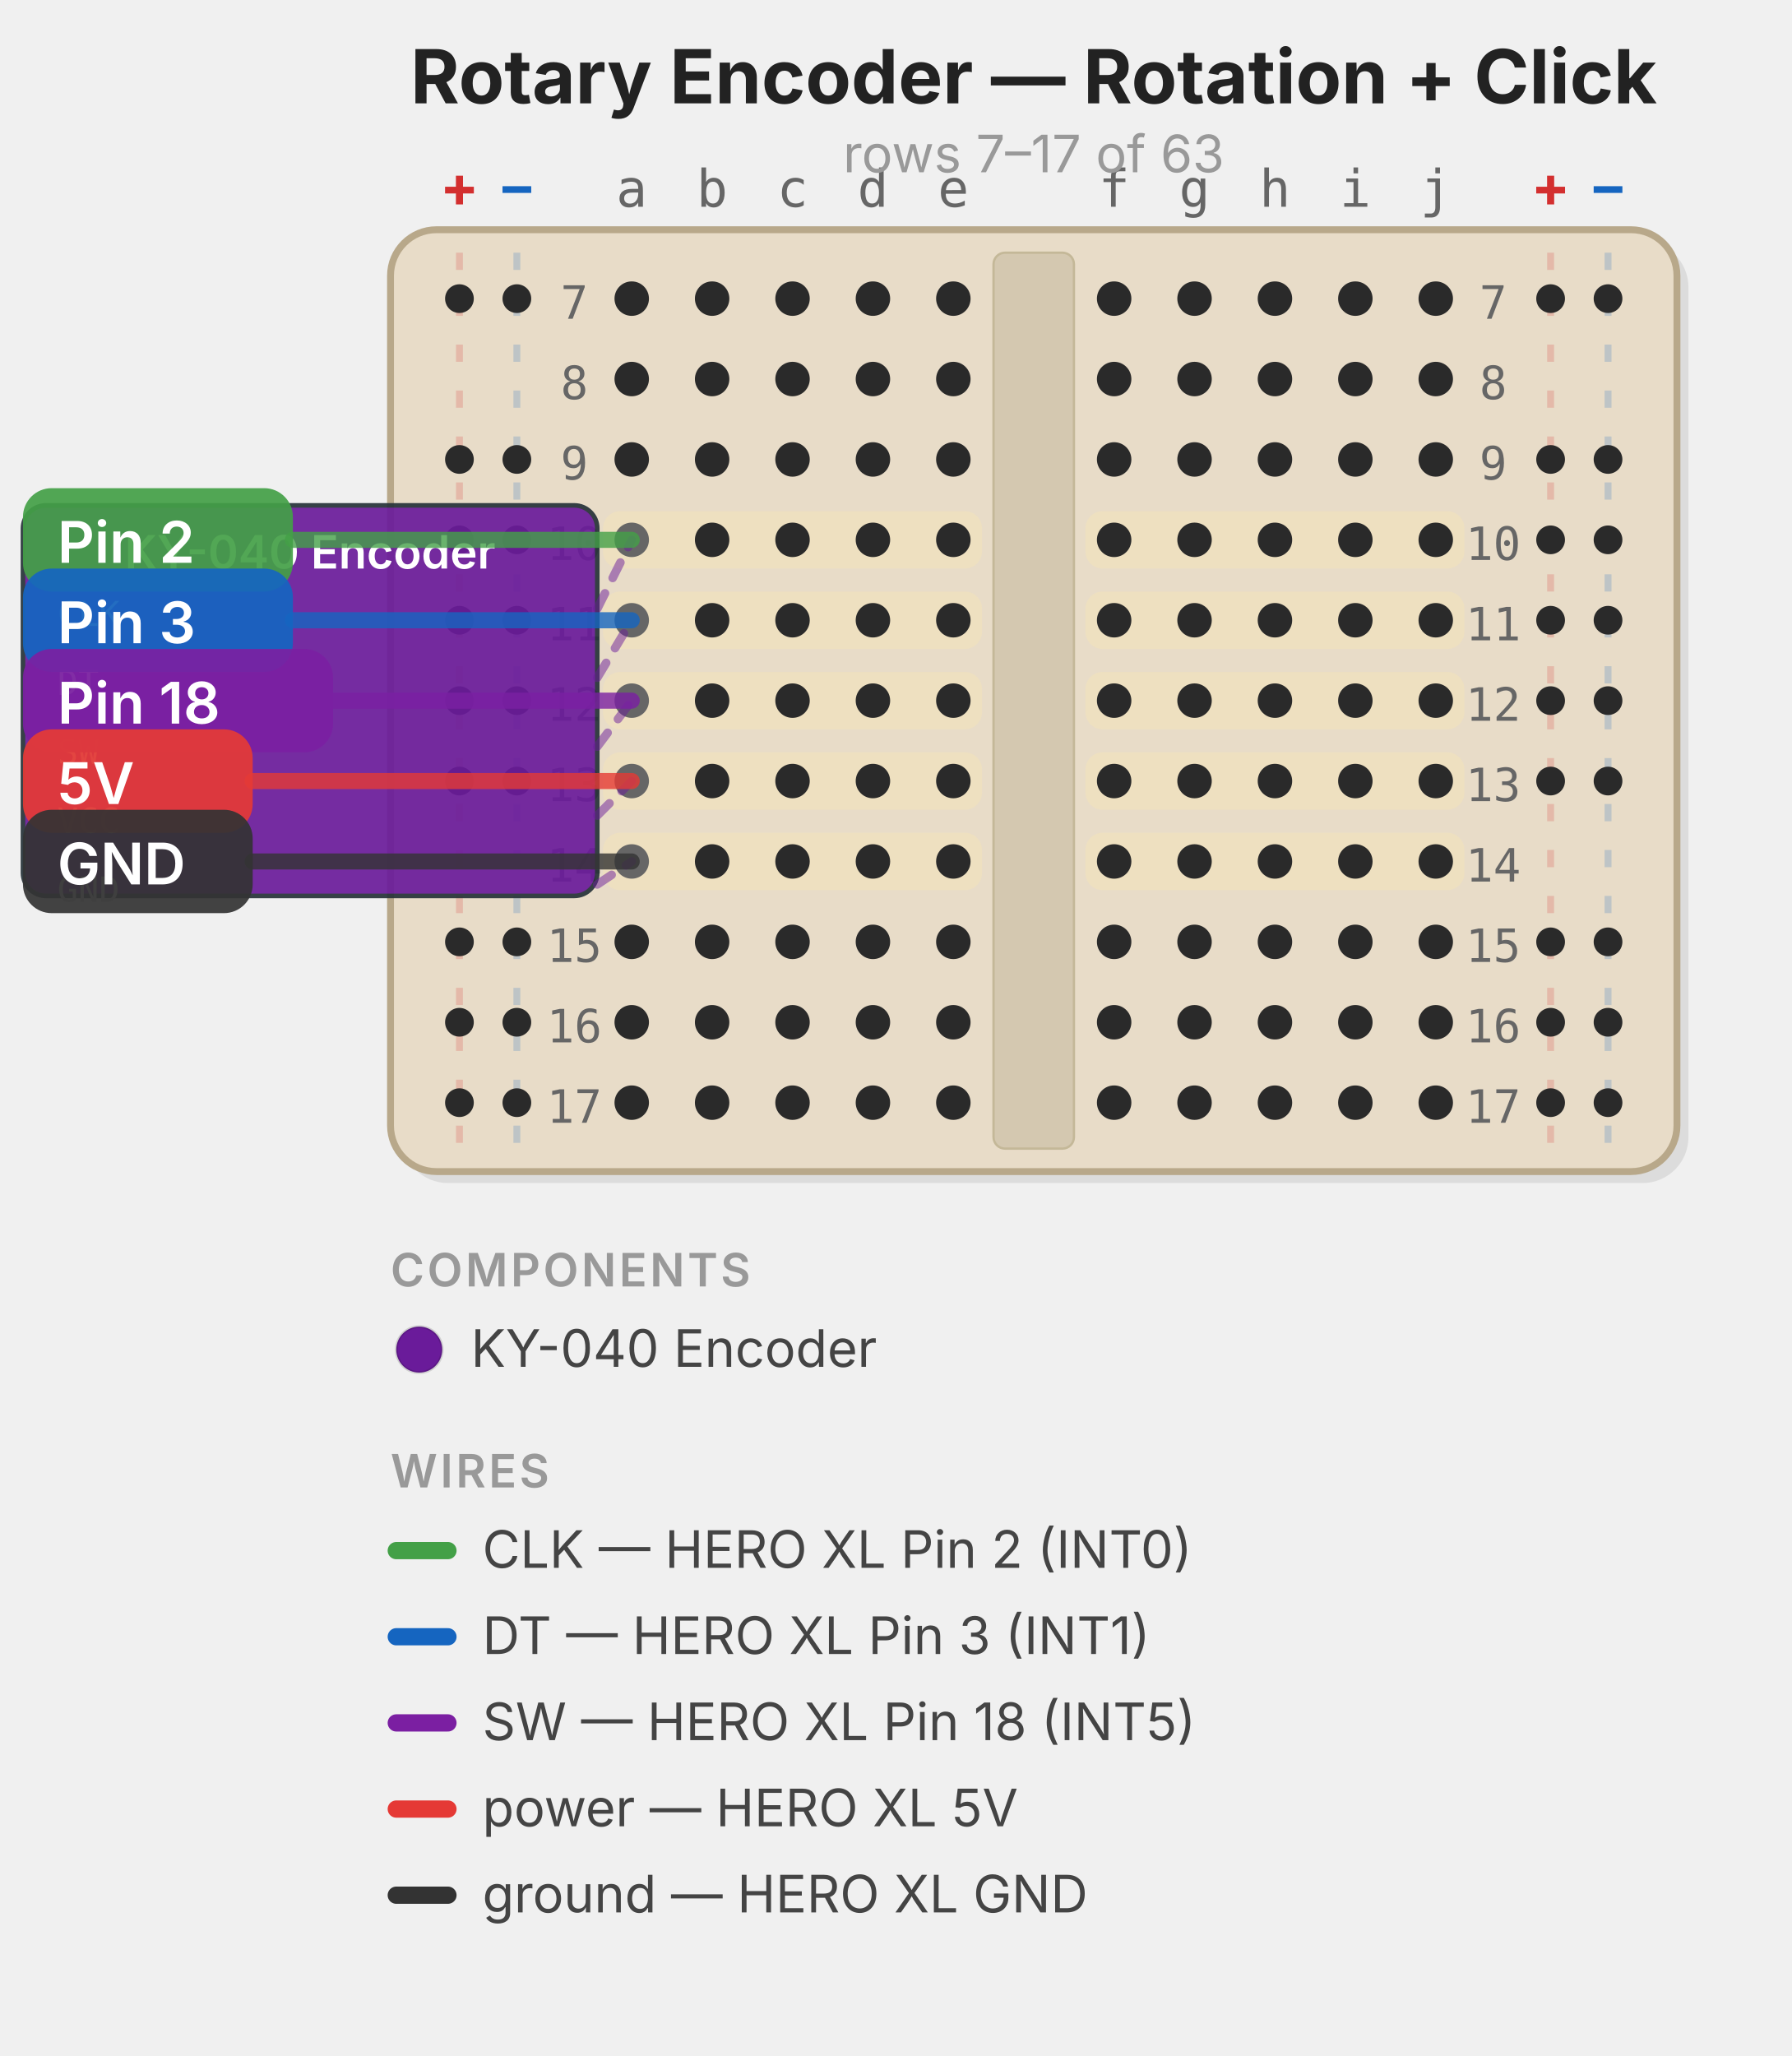
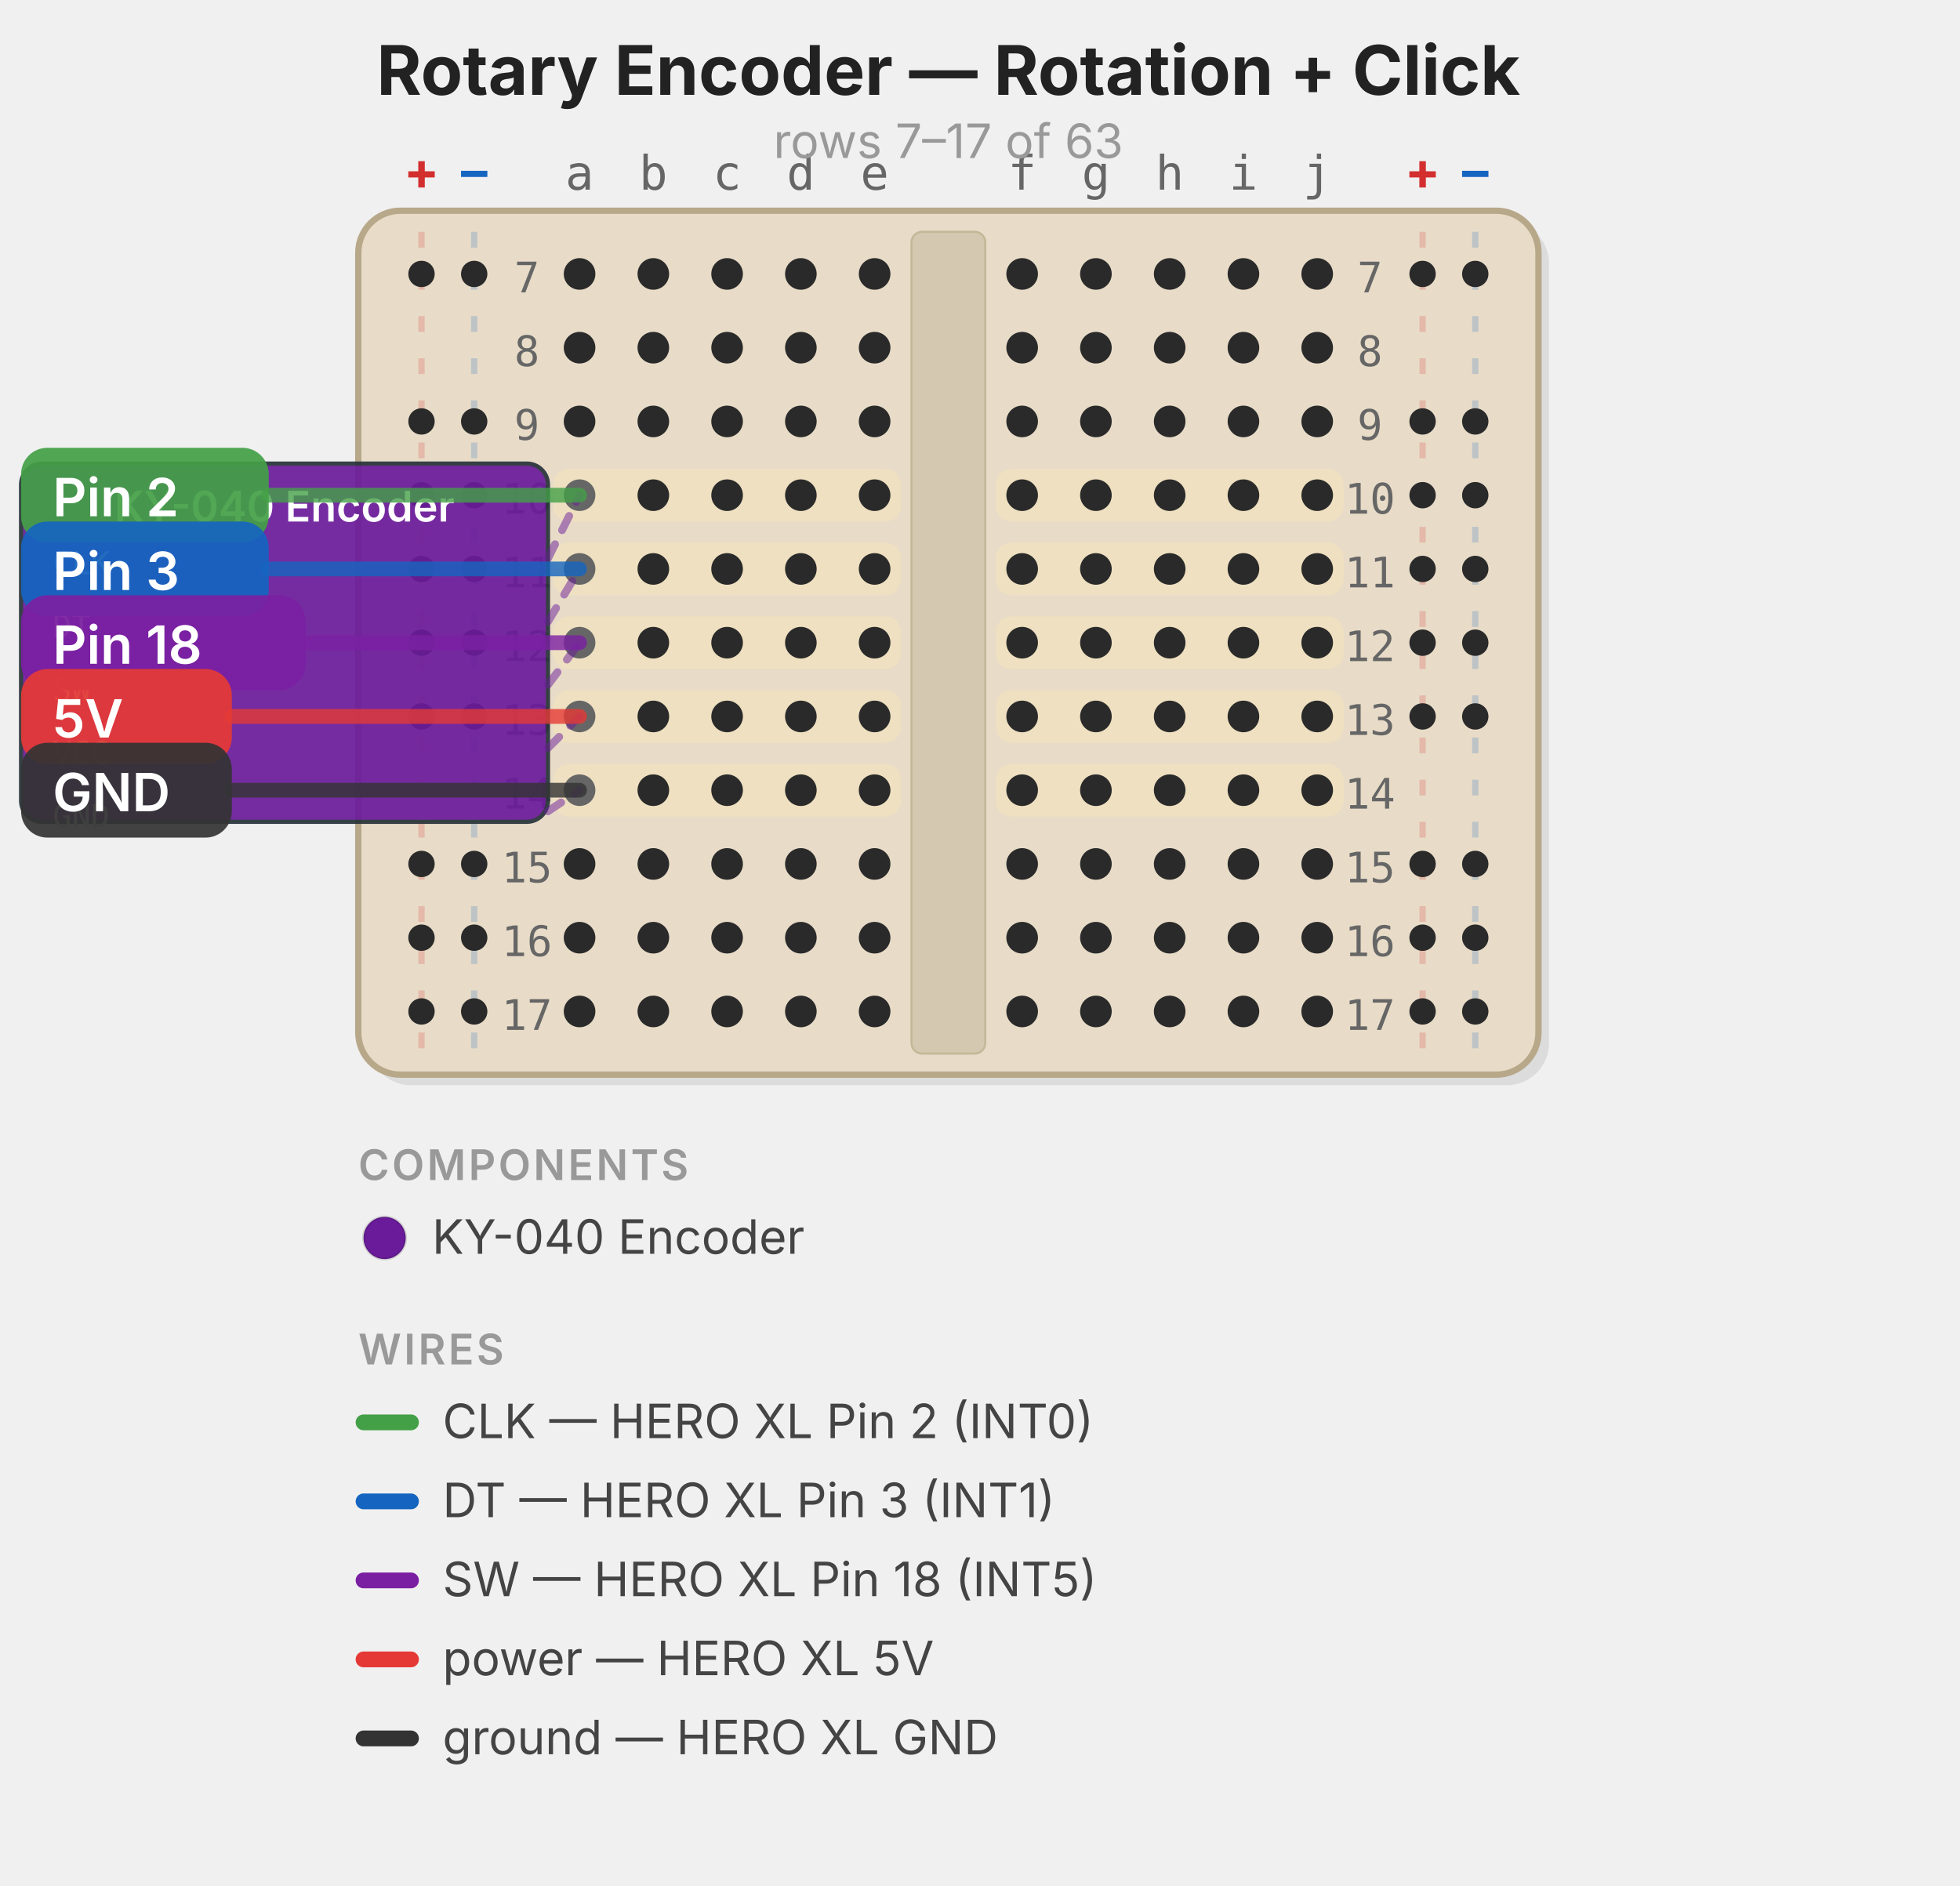
- <svg xmlns="http://www.w3.org/2000/svg" viewBox="0 0 312 358" width="312" height="358" style="background:#fff">
+ <svg xmlns="http://www.w3.org/2000/svg" viewBox="0 0 372 358" width="372" height="358" style="background:#fff">
  <rect x="70.0" y="42.0" width="224.0" height="164.0" rx="8" fill="#00000015" />
  <rect x="68.0" y="40.0" width="224.0" height="164.0" rx="8" fill="#e8dcc8" stroke="#b8a88a" stroke-width="1.2" />
  <rect x="173.0" y="44.0" width="14.0" height="156.0" rx="2" fill="#d4c8b0" stroke="#c4b898" stroke-width="0.4" />
  <line x1="80.0" y1="44.0" x2="80.0" y2="200.0" stroke="#d32f2f" stroke-width="1.2" opacity="0.2" stroke-dasharray="3,5" />
  <line x1="90.0" y1="44.0" x2="90.0" y2="200.0" stroke="#1565c0" stroke-width="1.2" opacity="0.2" stroke-dasharray="3,5" />
  <line x1="270.0" y1="44.0" x2="270.0" y2="200.0" stroke="#d32f2f" stroke-width="1.2" opacity="0.2" stroke-dasharray="3,5" />
  <line x1="280.0" y1="44.0" x2="280.0" y2="200.0" stroke="#1565c0" stroke-width="1.2" opacity="0.2" stroke-dasharray="3,5" />
  <rect x="105.0" y="89.0" width="66.0" height="10.0" rx="3" fill="#ffeaa7" opacity="0.25" />
  <rect x="189.0" y="89.0" width="66.0" height="10.0" rx="3" fill="#ffeaa7" opacity="0.25" />
  <rect x="105.0" y="103.0" width="66.0" height="10.0" rx="3" fill="#ffeaa7" opacity="0.25" />
  <rect x="189.0" y="103.0" width="66.0" height="10.0" rx="3" fill="#ffeaa7" opacity="0.25" />
  <rect x="105.0" y="117.0" width="66.0" height="10.0" rx="3" fill="#ffeaa7" opacity="0.25" />
  <rect x="189.0" y="117.0" width="66.0" height="10.0" rx="3" fill="#ffeaa7" opacity="0.25" />
  <rect x="105.0" y="131.0" width="66.0" height="10.0" rx="3" fill="#ffeaa7" opacity="0.25" />
  <rect x="189.0" y="131.0" width="66.0" height="10.0" rx="3" fill="#ffeaa7" opacity="0.25" />
  <rect x="105.0" y="145.0" width="66.0" height="10.0" rx="3" fill="#ffeaa7" opacity="0.25" />
  <rect x="189.0" y="145.0" width="66.0" height="10.0" rx="3" fill="#ffeaa7" opacity="0.25" />
  <circle cx="110.0" cy="52.0" r="3.0" fill="#2a2a2a" />
  <circle cx="110.0" cy="66.0" r="3.0" fill="#2a2a2a" />
  <circle cx="110.0" cy="80.0" r="3.0" fill="#2a2a2a" />
  <circle cx="110.0" cy="94.0" r="3.0" fill="#666" />
  <circle cx="110.0" cy="108.0" r="3.0" fill="#666" />
  <circle cx="110.0" cy="122.0" r="3.0" fill="#666" />
  <circle cx="110.0" cy="136.0" r="3.0" fill="#666" />
  <circle cx="110.0" cy="150.0" r="3.0" fill="#666" />
  <circle cx="110.0" cy="164.0" r="3.0" fill="#2a2a2a" />
  <circle cx="110.0" cy="178.0" r="3.0" fill="#2a2a2a" />
  <circle cx="110.0" cy="192.0" r="3.0" fill="#2a2a2a" />
  <circle cx="124.0" cy="52.0" r="3.0" fill="#2a2a2a" />
  <circle cx="124.0" cy="66.0" r="3.0" fill="#2a2a2a" />
  <circle cx="124.0" cy="80.0" r="3.0" fill="#2a2a2a" />
  <circle cx="124.0" cy="94.0" r="3.0" fill="#2a2a2a" />
  <circle cx="124.0" cy="108.0" r="3.0" fill="#2a2a2a" />
  <circle cx="124.0" cy="122.0" r="3.0" fill="#2a2a2a" />
  <circle cx="124.0" cy="136.0" r="3.0" fill="#2a2a2a" />
  <circle cx="124.0" cy="150.0" r="3.0" fill="#2a2a2a" />
  <circle cx="124.0" cy="164.0" r="3.0" fill="#2a2a2a" />
  <circle cx="124.0" cy="178.0" r="3.0" fill="#2a2a2a" />
  <circle cx="124.0" cy="192.0" r="3.0" fill="#2a2a2a" />
  <circle cx="138.0" cy="52.0" r="3.0" fill="#2a2a2a" />
  <circle cx="138.0" cy="66.0" r="3.0" fill="#2a2a2a" />
  <circle cx="138.0" cy="80.0" r="3.0" fill="#2a2a2a" />
  <circle cx="138.0" cy="94.0" r="3.0" fill="#2a2a2a" />
  <circle cx="138.0" cy="108.0" r="3.0" fill="#2a2a2a" />
  <circle cx="138.0" cy="122.0" r="3.0" fill="#2a2a2a" />
  <circle cx="138.0" cy="136.0" r="3.0" fill="#2a2a2a" />
  <circle cx="138.0" cy="150.0" r="3.0" fill="#2a2a2a" />
  <circle cx="138.0" cy="164.0" r="3.0" fill="#2a2a2a" />
  <circle cx="138.0" cy="178.0" r="3.0" fill="#2a2a2a" />
  <circle cx="138.0" cy="192.0" r="3.0" fill="#2a2a2a" />
  <circle cx="152.0" cy="52.0" r="3.0" fill="#2a2a2a" />
  <circle cx="152.0" cy="66.0" r="3.0" fill="#2a2a2a" />
  <circle cx="152.0" cy="80.0" r="3.0" fill="#2a2a2a" />
  <circle cx="152.0" cy="94.0" r="3.0" fill="#2a2a2a" />
  <circle cx="152.0" cy="108.0" r="3.0" fill="#2a2a2a" />
  <circle cx="152.0" cy="122.0" r="3.0" fill="#2a2a2a" />
  <circle cx="152.0" cy="136.0" r="3.0" fill="#2a2a2a" />
  <circle cx="152.0" cy="150.0" r="3.0" fill="#2a2a2a" />
  <circle cx="152.0" cy="164.0" r="3.0" fill="#2a2a2a" />
  <circle cx="152.0" cy="178.0" r="3.0" fill="#2a2a2a" />
  <circle cx="152.0" cy="192.0" r="3.0" fill="#2a2a2a" />
  <circle cx="166.0" cy="52.0" r="3.0" fill="#2a2a2a" />
  <circle cx="166.0" cy="66.0" r="3.0" fill="#2a2a2a" />
  <circle cx="166.0" cy="80.0" r="3.0" fill="#2a2a2a" />
  <circle cx="166.0" cy="94.0" r="3.0" fill="#2a2a2a" />
  <circle cx="166.0" cy="108.0" r="3.0" fill="#2a2a2a" />
  <circle cx="166.0" cy="122.0" r="3.0" fill="#2a2a2a" />
  <circle cx="166.0" cy="136.0" r="3.0" fill="#2a2a2a" />
  <circle cx="166.0" cy="150.0" r="3.0" fill="#2a2a2a" />
  <circle cx="166.0" cy="164.0" r="3.0" fill="#2a2a2a" />
  <circle cx="166.0" cy="178.0" r="3.0" fill="#2a2a2a" />
  <circle cx="166.0" cy="192.0" r="3.0" fill="#2a2a2a" />
  <circle cx="194.0" cy="52.0" r="3.0" fill="#2a2a2a" />
  <circle cx="194.0" cy="66.0" r="3.0" fill="#2a2a2a" />
  <circle cx="194.0" cy="80.0" r="3.0" fill="#2a2a2a" />
  <circle cx="194.0" cy="94.0" r="3.0" fill="#2a2a2a" />
  <circle cx="194.0" cy="108.0" r="3.0" fill="#2a2a2a" />
  <circle cx="194.0" cy="122.0" r="3.0" fill="#2a2a2a" />
  <circle cx="194.0" cy="136.0" r="3.0" fill="#2a2a2a" />
  <circle cx="194.0" cy="150.0" r="3.0" fill="#2a2a2a" />
  <circle cx="194.0" cy="164.0" r="3.0" fill="#2a2a2a" />
  <circle cx="194.0" cy="178.0" r="3.0" fill="#2a2a2a" />
  <circle cx="194.0" cy="192.0" r="3.0" fill="#2a2a2a" />
  <circle cx="208.0" cy="52.0" r="3.0" fill="#2a2a2a" />
  <circle cx="208.0" cy="66.0" r="3.0" fill="#2a2a2a" />
  <circle cx="208.0" cy="80.0" r="3.0" fill="#2a2a2a" />
  <circle cx="208.0" cy="94.0" r="3.0" fill="#2a2a2a" />
  <circle cx="208.0" cy="108.0" r="3.0" fill="#2a2a2a" />
  <circle cx="208.0" cy="122.0" r="3.0" fill="#2a2a2a" />
  <circle cx="208.0" cy="136.0" r="3.0" fill="#2a2a2a" />
  <circle cx="208.0" cy="150.0" r="3.0" fill="#2a2a2a" />
  <circle cx="208.0" cy="164.0" r="3.0" fill="#2a2a2a" />
  <circle cx="208.0" cy="178.0" r="3.0" fill="#2a2a2a" />
  <circle cx="208.0" cy="192.0" r="3.0" fill="#2a2a2a" />
  <circle cx="222.0" cy="52.0" r="3.0" fill="#2a2a2a" />
  <circle cx="222.0" cy="66.0" r="3.0" fill="#2a2a2a" />
  <circle cx="222.0" cy="80.0" r="3.0" fill="#2a2a2a" />
  <circle cx="222.0" cy="94.0" r="3.0" fill="#2a2a2a" />
  <circle cx="222.0" cy="108.0" r="3.0" fill="#2a2a2a" />
  <circle cx="222.0" cy="122.0" r="3.0" fill="#2a2a2a" />
  <circle cx="222.0" cy="136.0" r="3.0" fill="#2a2a2a" />
  <circle cx="222.0" cy="150.0" r="3.0" fill="#2a2a2a" />
  <circle cx="222.0" cy="164.0" r="3.0" fill="#2a2a2a" />
  <circle cx="222.0" cy="178.0" r="3.0" fill="#2a2a2a" />
  <circle cx="222.0" cy="192.0" r="3.0" fill="#2a2a2a" />
  <circle cx="236.0" cy="52.0" r="3.0" fill="#2a2a2a" />
  <circle cx="236.0" cy="66.0" r="3.0" fill="#2a2a2a" />
  <circle cx="236.0" cy="80.0" r="3.0" fill="#2a2a2a" />
  <circle cx="236.0" cy="94.0" r="3.0" fill="#2a2a2a" />
  <circle cx="236.0" cy="108.0" r="3.0" fill="#2a2a2a" />
  <circle cx="236.0" cy="122.0" r="3.0" fill="#2a2a2a" />
  <circle cx="236.0" cy="136.0" r="3.0" fill="#2a2a2a" />
  <circle cx="236.0" cy="150.0" r="3.0" fill="#2a2a2a" />
  <circle cx="236.0" cy="164.0" r="3.0" fill="#2a2a2a" />
  <circle cx="236.0" cy="178.0" r="3.0" fill="#2a2a2a" />
  <circle cx="236.0" cy="192.0" r="3.0" fill="#2a2a2a" />
  <circle cx="250.0" cy="52.0" r="3.0" fill="#2a2a2a" />
  <circle cx="250.0" cy="66.0" r="3.0" fill="#2a2a2a" />
  <circle cx="250.0" cy="80.0" r="3.0" fill="#2a2a2a" />
  <circle cx="250.0" cy="94.0" r="3.0" fill="#2a2a2a" />
  <circle cx="250.0" cy="108.0" r="3.0" fill="#2a2a2a" />
  <circle cx="250.0" cy="122.0" r="3.0" fill="#2a2a2a" />
  <circle cx="250.0" cy="136.0" r="3.0" fill="#2a2a2a" />
  <circle cx="250.0" cy="150.0" r="3.0" fill="#2a2a2a" />
  <circle cx="250.0" cy="164.0" r="3.0" fill="#2a2a2a" />
  <circle cx="250.0" cy="178.0" r="3.0" fill="#2a2a2a" />
  <circle cx="250.0" cy="192.0" r="3.0" fill="#2a2a2a" />
  <circle cx="80.0" cy="52.0" r="2.5" fill="#2a2a2a" />
  <circle cx="80.0" cy="80.0" r="2.5" fill="#2a2a2a" />
  <circle cx="80.0" cy="94.0" r="2.5" fill="#2a2a2a" />
  <circle cx="80.0" cy="108.0" r="2.5" fill="#2a2a2a" />
  <circle cx="80.0" cy="122.0" r="2.5" fill="#2a2a2a" />
  <circle cx="80.0" cy="136.0" r="2.5" fill="#2a2a2a" />
  <circle cx="80.0" cy="164.0" r="2.5" fill="#2a2a2a" />
  <circle cx="80.0" cy="178.0" r="2.5" fill="#2a2a2a" />
  <circle cx="80.0" cy="192.0" r="2.5" fill="#2a2a2a" />
  <circle cx="90.0" cy="52.0" r="2.5" fill="#2a2a2a" />
  <circle cx="90.0" cy="80.0" r="2.5" fill="#2a2a2a" />
  <circle cx="90.0" cy="94.0" r="2.5" fill="#2a2a2a" />
  <circle cx="90.0" cy="108.0" r="2.5" fill="#2a2a2a" />
  <circle cx="90.0" cy="122.0" r="2.5" fill="#2a2a2a" />
  <circle cx="90.0" cy="136.0" r="2.5" fill="#2a2a2a" />
  <circle cx="90.0" cy="164.0" r="2.5" fill="#2a2a2a" />
  <circle cx="90.0" cy="178.0" r="2.5" fill="#2a2a2a" />
  <circle cx="90.0" cy="192.0" r="2.5" fill="#2a2a2a" />
  <circle cx="270.0" cy="52.0" r="2.5" fill="#2a2a2a" />
  <circle cx="270.0" cy="80.0" r="2.5" fill="#2a2a2a" />
  <circle cx="270.0" cy="94.0" r="2.5" fill="#2a2a2a" />
  <circle cx="270.0" cy="108.0" r="2.5" fill="#2a2a2a" />
  <circle cx="270.0" cy="122.0" r="2.5" fill="#2a2a2a" />
  <circle cx="270.0" cy="136.0" r="2.5" fill="#2a2a2a" />
  <circle cx="270.0" cy="164.0" r="2.5" fill="#2a2a2a" />
  <circle cx="270.0" cy="178.0" r="2.5" fill="#2a2a2a" />
  <circle cx="270.0" cy="192.0" r="2.5" fill="#2a2a2a" />
  <circle cx="280.0" cy="52.0" r="2.5" fill="#2a2a2a" />
  <circle cx="280.0" cy="80.0" r="2.5" fill="#2a2a2a" />
  <circle cx="280.0" cy="94.0" r="2.5" fill="#2a2a2a" />
  <circle cx="280.0" cy="108.0" r="2.5" fill="#2a2a2a" />
  <circle cx="280.0" cy="122.0" r="2.5" fill="#2a2a2a" />
  <circle cx="280.0" cy="136.0" r="2.5" fill="#2a2a2a" />
  <circle cx="280.0" cy="164.0" r="2.5" fill="#2a2a2a" />
  <circle cx="280.0" cy="178.0" r="2.5" fill="#2a2a2a" />
  <circle cx="280.0" cy="192.0" r="2.5" fill="#2a2a2a" />
  <text x="110.0" y="36.0" font-size="9" fill="#666" text-anchor="middle" font-family="'SF Mono', 'Cascadia Code', 'Fira Code', monospace">a</text>
  <text x="124.0" y="36.0" font-size="9" fill="#666" text-anchor="middle" font-family="'SF Mono', 'Cascadia Code', 'Fira Code', monospace">b</text>
  <text x="138.0" y="36.0" font-size="9" fill="#666" text-anchor="middle" font-family="'SF Mono', 'Cascadia Code', 'Fira Code', monospace">c</text>
  <text x="152.0" y="36.0" font-size="9" fill="#666" text-anchor="middle" font-family="'SF Mono', 'Cascadia Code', 'Fira Code', monospace">d</text>
  <text x="166.0" y="36.0" font-size="9" fill="#666" text-anchor="middle" font-family="'SF Mono', 'Cascadia Code', 'Fira Code', monospace">e</text>
  <text x="194.0" y="36.0" font-size="9" fill="#666" text-anchor="middle" font-family="'SF Mono', 'Cascadia Code', 'Fira Code', monospace">f</text>
  <text x="208.0" y="36.0" font-size="9" fill="#666" text-anchor="middle" font-family="'SF Mono', 'Cascadia Code', 'Fira Code', monospace">g</text>
  <text x="222.0" y="36.0" font-size="9" fill="#666" text-anchor="middle" font-family="'SF Mono', 'Cascadia Code', 'Fira Code', monospace">h</text>
  <text x="236.0" y="36.0" font-size="9" fill="#666" text-anchor="middle" font-family="'SF Mono', 'Cascadia Code', 'Fira Code', monospace">i</text>
  <text x="250.0" y="36.0" font-size="9" fill="#666" text-anchor="middle" font-family="'SF Mono', 'Cascadia Code', 'Fira Code', monospace">j</text>
  <text x="80.0" y="36.0" font-size="10" fill="#d32f2f" font-weight="bold" text-anchor="middle" font-family="system-ui, -apple-system, 'Segoe UI', sans-serif">+</text>
  <text x="90.0" y="36.0" font-size="10" fill="#1565c0" font-weight="bold" text-anchor="middle" font-family="system-ui, -apple-system, 'Segoe UI', sans-serif">–</text>
  <text x="270.0" y="36.0" font-size="10" fill="#d32f2f" font-weight="bold" text-anchor="middle" font-family="system-ui, -apple-system, 'Segoe UI', sans-serif">+</text>
  <text x="280.0" y="36.0" font-size="10" fill="#1565c0" font-weight="bold" text-anchor="middle" font-family="system-ui, -apple-system, 'Segoe UI', sans-serif">–</text>
  <text x="100.0" y="55.5" font-size="8" fill="#666" text-anchor="middle" font-family="'SF Mono', 'Cascadia Code', 'Fira Code', monospace">7</text>
  <text x="260.0" y="55.5" font-size="8" fill="#666" text-anchor="middle" font-family="'SF Mono', 'Cascadia Code', 'Fira Code', monospace">7</text>
  <text x="100.0" y="69.5" font-size="8" fill="#666" text-anchor="middle" font-family="'SF Mono', 'Cascadia Code', 'Fira Code', monospace">8</text>
  <text x="260.0" y="69.5" font-size="8" fill="#666" text-anchor="middle" font-family="'SF Mono', 'Cascadia Code', 'Fira Code', monospace">8</text>
  <text x="100.0" y="83.5" font-size="8" fill="#666" text-anchor="middle" font-family="'SF Mono', 'Cascadia Code', 'Fira Code', monospace">9</text>
  <text x="260.0" y="83.5" font-size="8" fill="#666" text-anchor="middle" font-family="'SF Mono', 'Cascadia Code', 'Fira Code', monospace">9</text>
  <text x="100.0" y="97.5" font-size="8" fill="#666" text-anchor="middle" font-family="'SF Mono', 'Cascadia Code', 'Fira Code', monospace">10</text>
  <text x="260.0" y="97.5" font-size="8" fill="#666" text-anchor="middle" font-family="'SF Mono', 'Cascadia Code', 'Fira Code', monospace">10</text>
  <text x="100.0" y="111.5" font-size="8" fill="#666" text-anchor="middle" font-family="'SF Mono', 'Cascadia Code', 'Fira Code', monospace">11</text>
  <text x="260.0" y="111.5" font-size="8" fill="#666" text-anchor="middle" font-family="'SF Mono', 'Cascadia Code', 'Fira Code', monospace">11</text>
  <text x="100.0" y="125.5" font-size="8" fill="#666" text-anchor="middle" font-family="'SF Mono', 'Cascadia Code', 'Fira Code', monospace">12</text>
  <text x="260.0" y="125.5" font-size="8" fill="#666" text-anchor="middle" font-family="'SF Mono', 'Cascadia Code', 'Fira Code', monospace">12</text>
  <text x="100.0" y="139.5" font-size="8" fill="#666" text-anchor="middle" font-family="'SF Mono', 'Cascadia Code', 'Fira Code', monospace">13</text>
  <text x="260.0" y="139.5" font-size="8" fill="#666" text-anchor="middle" font-family="'SF Mono', 'Cascadia Code', 'Fira Code', monospace">13</text>
  <text x="100.0" y="153.5" font-size="8" fill="#666" text-anchor="middle" font-family="'SF Mono', 'Cascadia Code', 'Fira Code', monospace">14</text>
  <text x="260.0" y="153.5" font-size="8" fill="#666" text-anchor="middle" font-family="'SF Mono', 'Cascadia Code', 'Fira Code', monospace">14</text>
  <text x="100.0" y="167.5" font-size="8" fill="#666" text-anchor="middle" font-family="'SF Mono', 'Cascadia Code', 'Fira Code', monospace">15</text>
  <text x="260.0" y="167.5" font-size="8" fill="#666" text-anchor="middle" font-family="'SF Mono', 'Cascadia Code', 'Fira Code', monospace">15</text>
  <text x="100.0" y="181.5" font-size="8" fill="#666" text-anchor="middle" font-family="'SF Mono', 'Cascadia Code', 'Fira Code', monospace">16</text>
  <text x="260.0" y="181.5" font-size="8" fill="#666" text-anchor="middle" font-family="'SF Mono', 'Cascadia Code', 'Fira Code', monospace">16</text>
  <text x="100.0" y="195.5" font-size="8" fill="#666" text-anchor="middle" font-family="'SF Mono', 'Cascadia Code', 'Fira Code', monospace">17</text>
  <text x="260.0" y="195.5" font-size="8" fill="#666" text-anchor="middle" font-family="'SF Mono', 'Cascadia Code', 'Fira Code', monospace">17</text>
  <rect x="4.0" y="88.0" width="100.0" height="68.0" rx="4" fill="#6a1b9a" stroke="#263238" stroke-width="0.8" opacity="0.92" />
  <text x="54.0" y="99.0" font-size="8" fill="white" font-weight="600" text-anchor="middle" font-family="system-ui, -apple-system, 'Segoe UI', sans-serif">KY-040 Encoder</text>
  <text x="10.0" y="109.0" font-size="6" fill="#ccc" font-family="'SF Mono', 'Cascadia Code', 'Fira Code', monospace">CLK</text>
  <line x1="104.0" y1="106.0" x2="110.0" y2="94.0" stroke="#6a1b9a" stroke-width="1.5" stroke-linecap="round" opacity="0.5" stroke-dasharray="3,3" />
  <text x="10.0" y="121.0" font-size="6" fill="#ccc" font-family="'SF Mono', 'Cascadia Code', 'Fira Code', monospace">DT</text>
  <line x1="104.0" y1="118.0" x2="110.0" y2="108.0" stroke="#6a1b9a" stroke-width="1.5" stroke-linecap="round" opacity="0.5" stroke-dasharray="3,3" />
  <text x="10.0" y="133.0" font-size="6" fill="#ccc" font-family="'SF Mono', 'Cascadia Code', 'Fira Code', monospace">SW</text>
  <line x1="104.0" y1="130.0" x2="110.0" y2="122.0" stroke="#6a1b9a" stroke-width="1.5" stroke-linecap="round" opacity="0.5" stroke-dasharray="3,3" />
  <text x="10.0" y="145.0" font-size="6" fill="#ccc" font-family="'SF Mono', 'Cascadia Code', 'Fira Code', monospace">VCC</text>
  <line x1="104.0" y1="142.0" x2="110.0" y2="136.0" stroke="#6a1b9a" stroke-width="1.5" stroke-linecap="round" opacity="0.5" stroke-dasharray="3,3" />
  <text x="10.0" y="157.0" font-size="6" fill="#ccc" font-family="'SF Mono', 'Cascadia Code', 'Fira Code', monospace">GND</text>
  <line x1="104.0" y1="154.0" x2="110.0" y2="150.0" stroke="#6a1b9a" stroke-width="1.5" stroke-linecap="round" opacity="0.5" stroke-dasharray="3,3" />
  <line x1="51.0" y1="94.0" x2="110.0" y2="94.0" stroke="#43a047" stroke-width="2.8" stroke-linecap="round" opacity="0.8" />
  <rect x="4.0" y="85.0" width="47.0" height="18.0" rx="5" fill="#43a047" opacity="0.92" />
  <text x="10.0" y="98.0" font-size="10" fill="white" font-weight="600" font-family="system-ui, -apple-system, 'Segoe UI', sans-serif">Pin 2</text>
  <line x1="51.0" y1="108.0" x2="110.0" y2="108.0" stroke="#1565c0" stroke-width="2.8" stroke-linecap="round" opacity="0.8" />
  <rect x="4.0" y="99.0" width="47.0" height="18.0" rx="5" fill="#1565c0" opacity="0.92" />
  <text x="10.0" y="112.0" font-size="10" fill="white" font-weight="600" font-family="system-ui, -apple-system, 'Segoe UI', sans-serif">Pin 3</text>
  <line x1="58.0" y1="122.0" x2="110.0" y2="122.0" stroke="#7b1fa2" stroke-width="2.8" stroke-linecap="round" opacity="0.8" />
  <rect x="4.0" y="113.0" width="54.0" height="18.0" rx="5" fill="#7b1fa2" opacity="0.92" />
  <text x="10.0" y="126.0" font-size="10" fill="white" font-weight="600" font-family="system-ui, -apple-system, 'Segoe UI', sans-serif">Pin 18</text>
  <line x1="44.0" y1="136.0" x2="110.0" y2="136.0" stroke="#e53935" stroke-width="2.8" stroke-linecap="round" opacity="0.8" />
  <rect x="4.0" y="127.0" width="40.0" height="18.0" rx="5" fill="#e53935" opacity="0.92" />
  <text x="10.0" y="140.0" font-size="10" fill="white" font-weight="600" font-family="system-ui, -apple-system, 'Segoe UI', sans-serif">5V</text>
  <line x1="44.0" y1="150.0" x2="110.0" y2="150.0" stroke="#333333" stroke-width="2.8" stroke-linecap="round" opacity="0.8" />
  <rect x="4.0" y="141.0" width="40.0" height="18.0" rx="5" fill="#333333" opacity="0.92" />
  <text x="10.0" y="154.0" font-size="10" fill="white" font-weight="600" font-family="system-ui, -apple-system, 'Segoe UI', sans-serif">GND</text>
  <text x="68.0" y="224.0" font-size="8" fill="#999" font-weight="600" letter-spacing="0.5" font-family="system-ui, -apple-system, 'Segoe UI', sans-serif">COMPONENTS</text>
  <circle cx="73.0" cy="235.0" r="4.0" fill="#6a1b9a" stroke="#0002" stroke-width="0.5" />
  <text x="82.0" y="238.0" font-size="9" fill="#444" font-family="system-ui, -apple-system, 'Segoe UI', sans-serif">KY-040 Encoder</text>
  <text x="68.0" y="259.0" font-size="8" fill="#999" font-weight="600" letter-spacing="0.5" font-family="system-ui, -apple-system, 'Segoe UI', sans-serif">WIRES</text>
  <line x1="69.0" y1="270.0" x2="78.0" y2="270.0" stroke="#43a047" stroke-width="3" stroke-linecap="round" />
  <text x="84.0" y="273.0" font-size="9" fill="#444" font-family="system-ui, -apple-system, 'Segoe UI', sans-serif">CLK — HERO XL Pin 2 (INT0)</text>
  <line x1="69.0" y1="285.0" x2="78.0" y2="285.0" stroke="#1565c0" stroke-width="3" stroke-linecap="round" />
  <text x="84.0" y="288.0" font-size="9" fill="#444" font-family="system-ui, -apple-system, 'Segoe UI', sans-serif">DT — HERO XL Pin 3 (INT1)</text>
  <line x1="69.0" y1="300.0" x2="78.0" y2="300.0" stroke="#7b1fa2" stroke-width="3" stroke-linecap="round" />
  <text x="84.0" y="303.0" font-size="9" fill="#444" font-family="system-ui, -apple-system, 'Segoe UI', sans-serif">SW — HERO XL Pin 18 (INT5)</text>
  <line x1="69.0" y1="315.0" x2="78.0" y2="315.0" stroke="#e53935" stroke-width="3" stroke-linecap="round" />
  <text x="84.0" y="318.0" font-size="9" fill="#444" font-family="system-ui, -apple-system, 'Segoe UI', sans-serif">power — HERO XL 5V</text>
  <line x1="69.0" y1="330.0" x2="78.0" y2="330.0" stroke="#333333" stroke-width="3" stroke-linecap="round" />
  <text x="84.0" y="333.0" font-size="9" fill="#444" font-family="system-ui, -apple-system, 'Segoe UI', sans-serif">ground — HERO XL GND</text>
  <text x="180.0" y="18.0" font-size="13" fill="#222" font-weight="700" text-anchor="middle" font-family="system-ui, -apple-system, 'Segoe UI', sans-serif">Rotary Encoder — Rotation + Click</text>
  <text x="180.0" y="30.0" font-size="9" fill="#999" text-anchor="middle" font-family="system-ui, -apple-system, 'Segoe UI', sans-serif">rows 7–17 of 63</text>
</svg>
